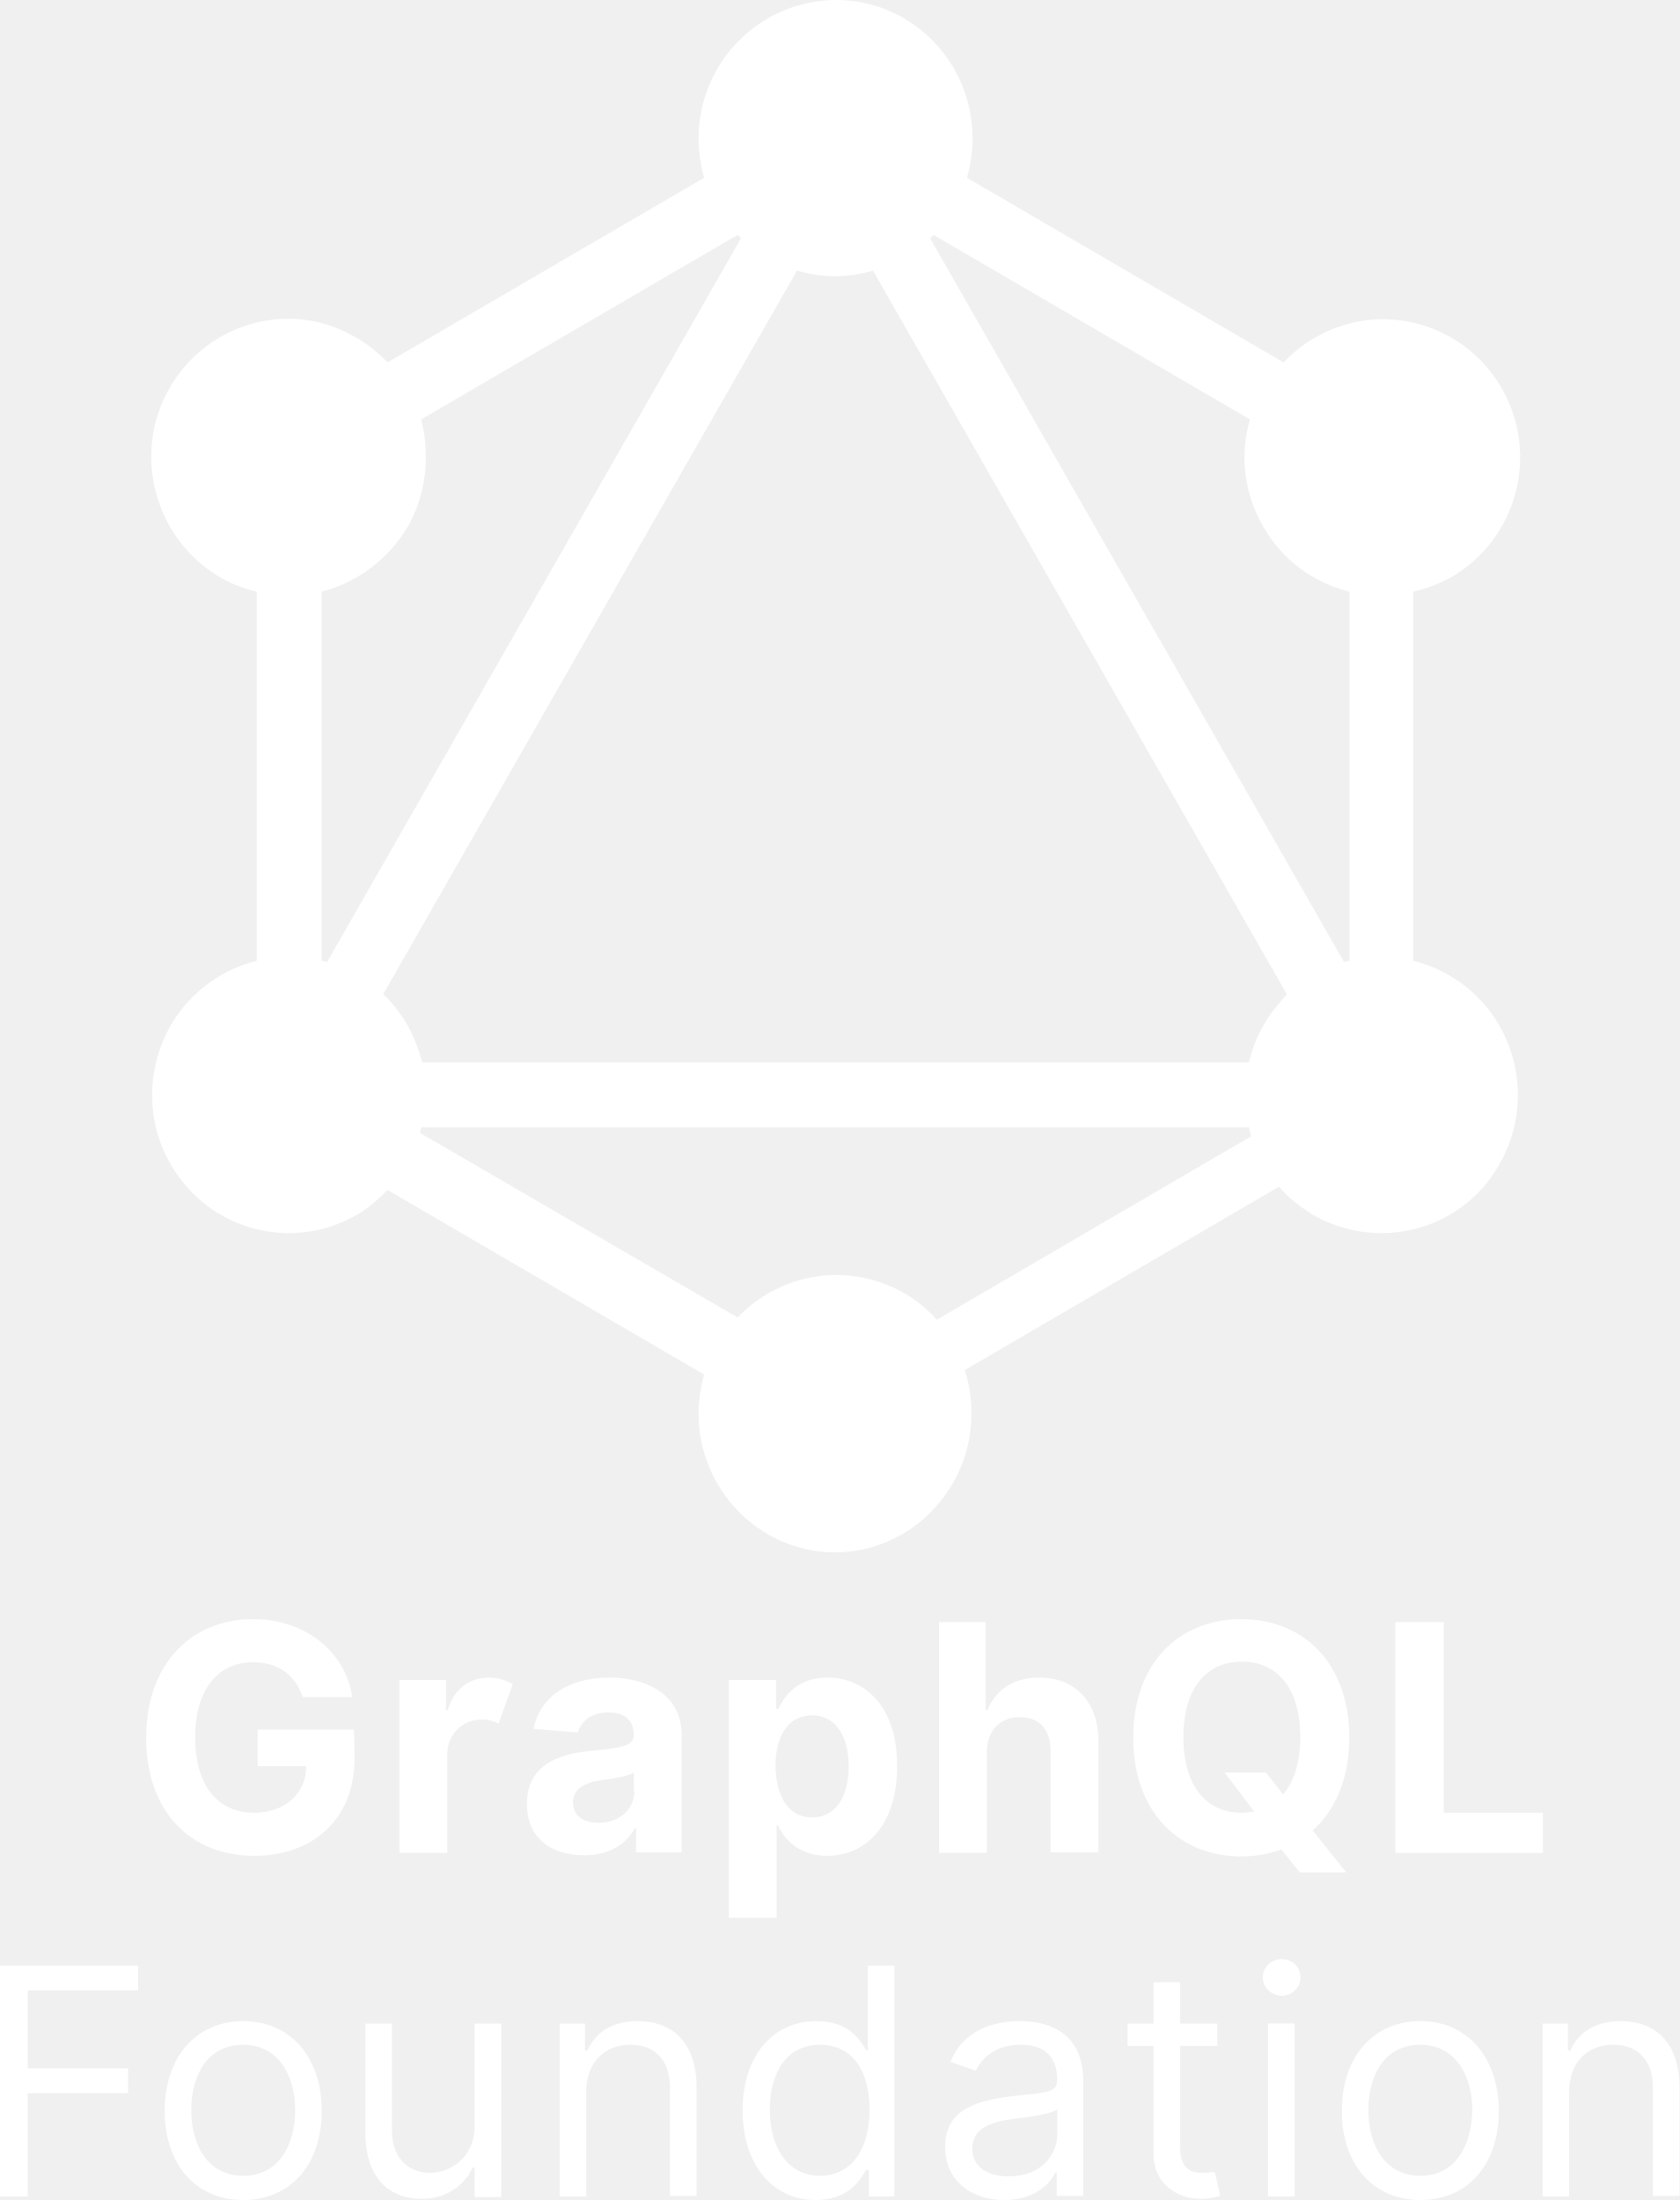
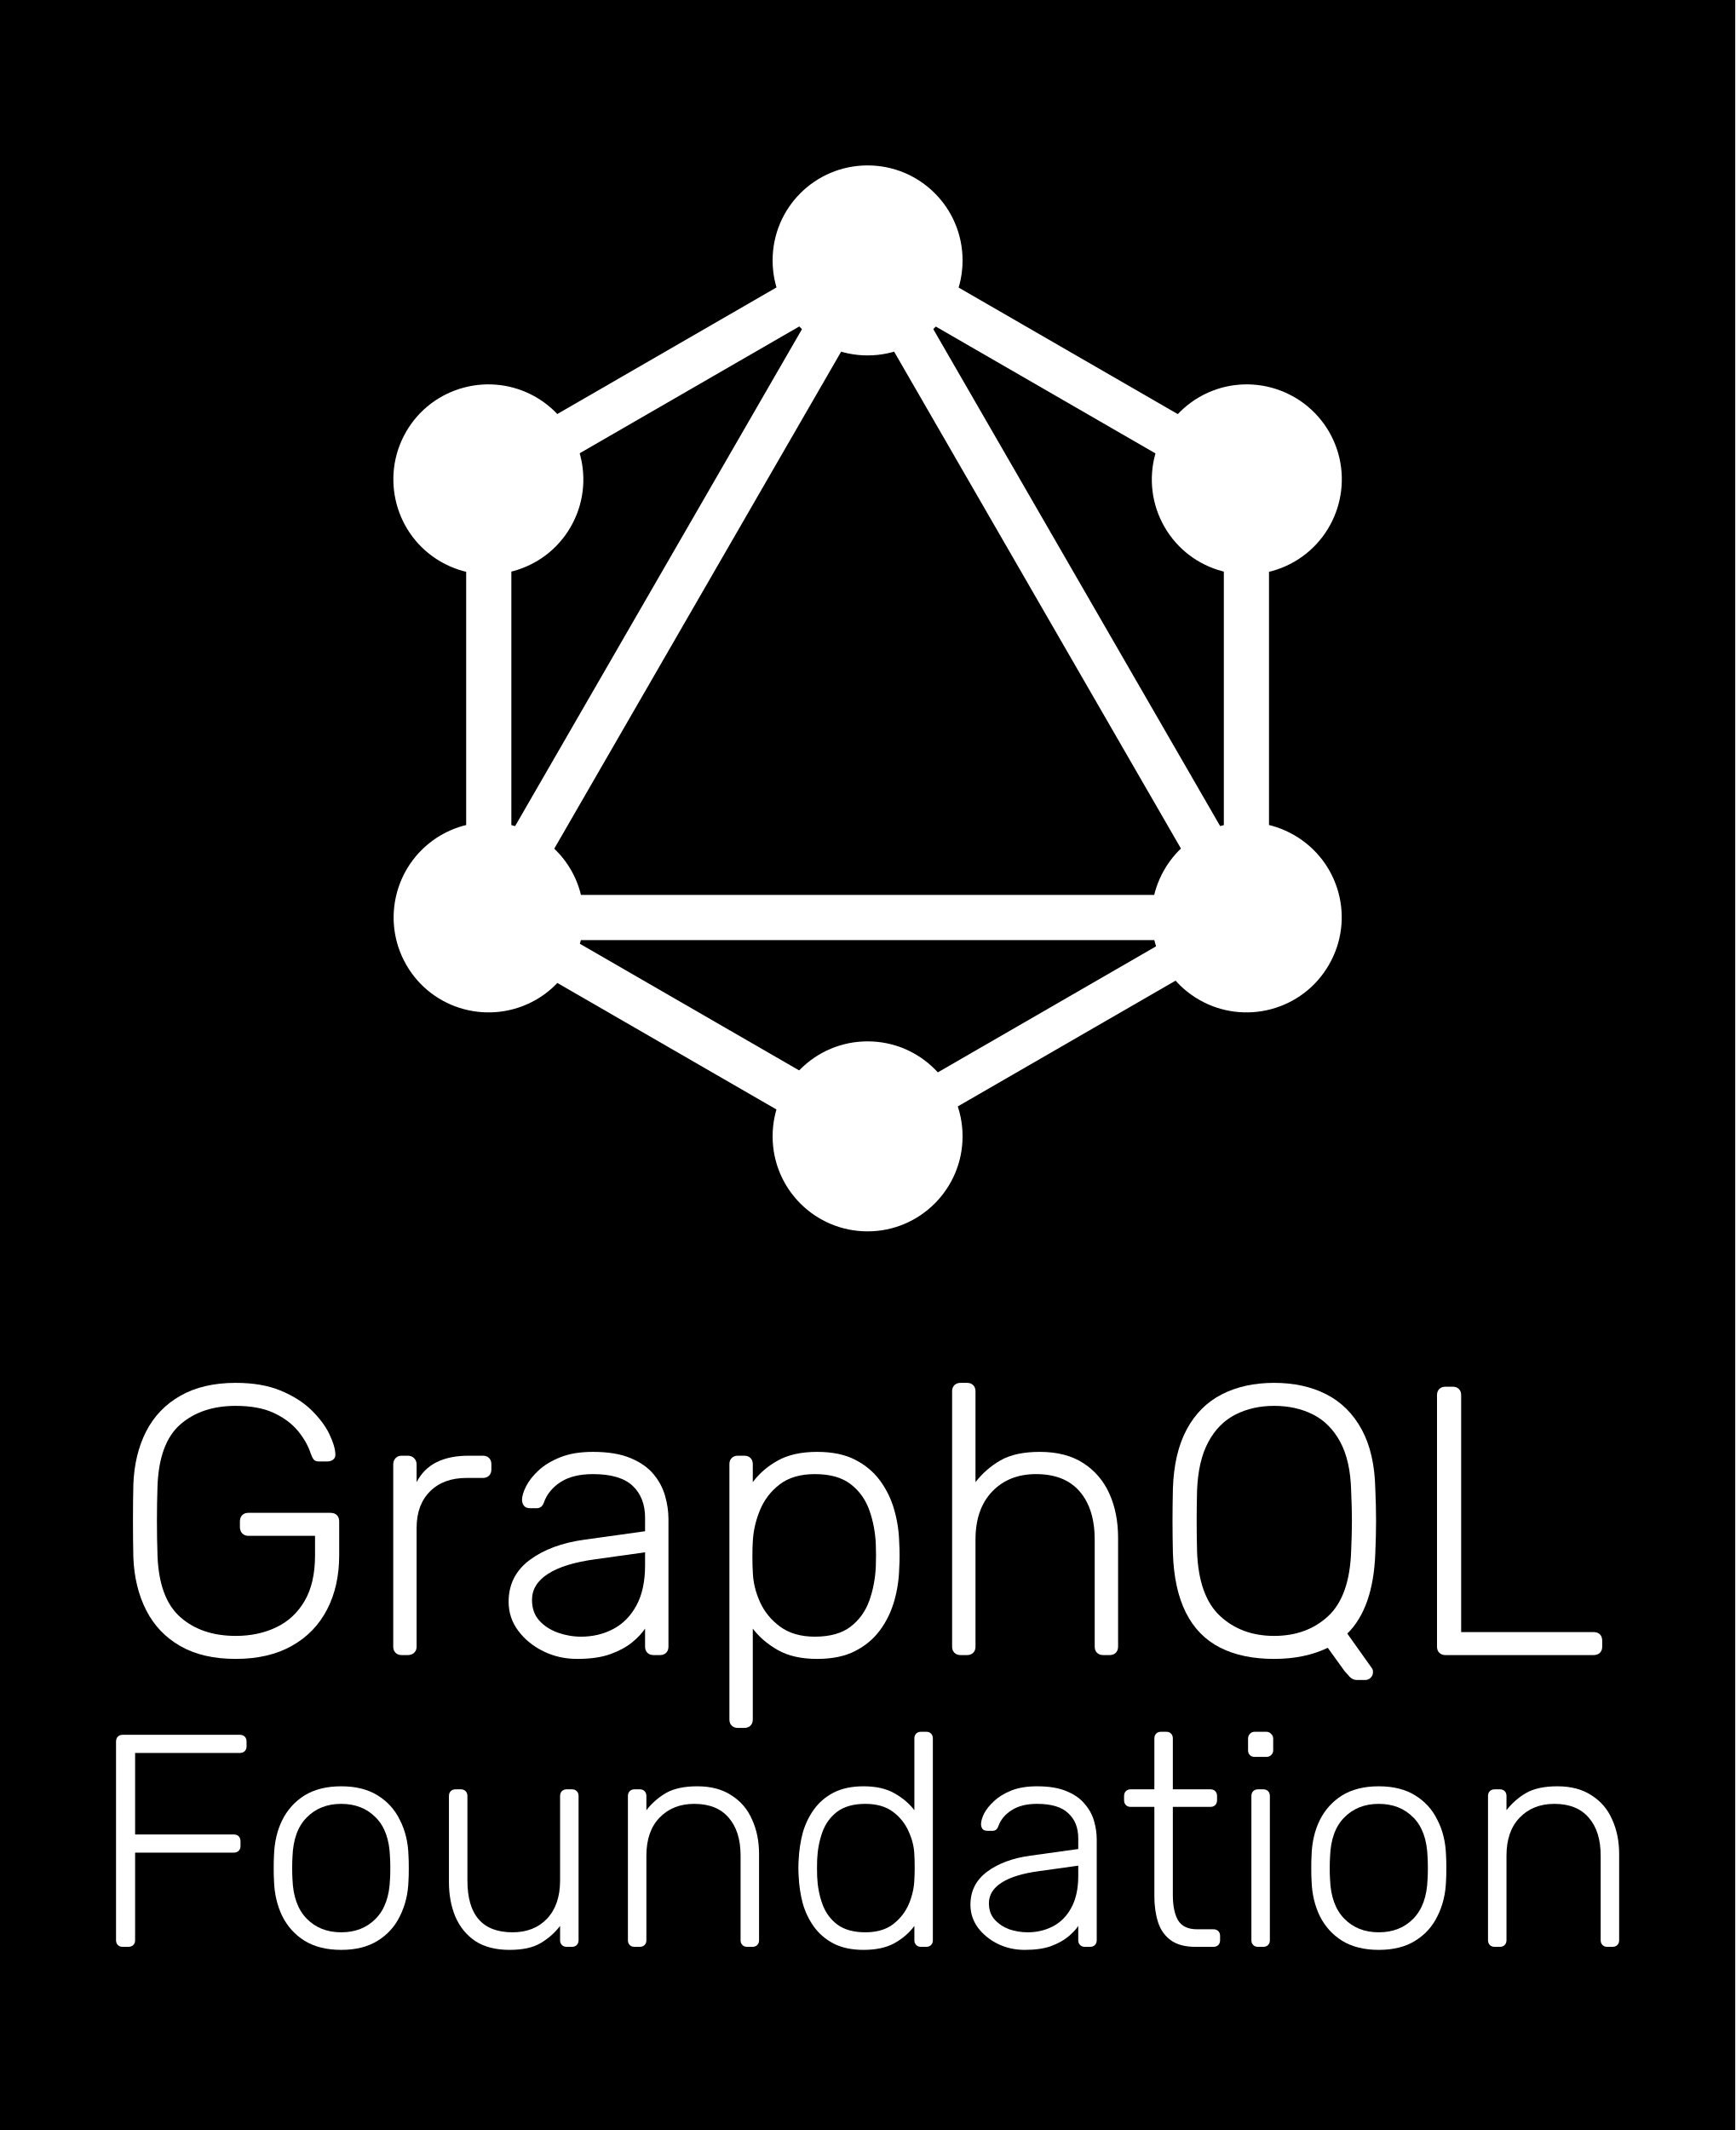
- <svg xmlns="http://www.w3.org/2000/svg" version="1.1" x="0" y="0" width="666.755" height="873.432" viewBox="0, 0, 666.755, 873.432">
-   <g id="Layer_1">
-     <path d="M11.015,831.013 L50.856,831.013 L50.856,821.17 L11.015,821.17 L11.015,790.234 L54.84,790.234 L54.84,780.391 L-0,780.391 L-0,872.026 L11.015,872.026 z" fill="#FFFFFF" id="polygon4" />
-     <path d="M96.556,802.421 C78.042,802.421 65.387,816.483 65.387,838.044 C65.387,859.371 77.808,873.432 96.556,873.432 C115.305,873.432 127.726,859.371 127.726,838.044 C127.726,816.483 115.071,802.421 96.556,802.421 z M96.556,863.824 C82.495,863.824 75.933,851.637 75.933,837.81 C75.933,823.982 82.26,811.796 96.556,811.796 C110.618,811.796 117.18,824.217 117.18,837.81 C117.18,851.637 110.618,863.824 96.556,863.824 z" fill="#FFFFFF" id="path6" />
-     <path d="M188.426,843.903 C188.426,856.793 178.583,862.652 170.614,862.652 C161.943,862.652 155.615,856.324 155.615,846.247 L155.615,803.359 L145.069,803.359 L145.069,846.95 C145.069,864.527 154.443,872.964 167.333,872.964 C177.645,872.964 184.442,867.339 187.723,860.543 L188.426,860.543 L188.426,872.261 L198.972,872.261 L198.972,803.359 L188.426,803.359 z" fill="#FFFFFF" id="path8" />
-     <path d="M253.109,802.421 C242.797,802.421 236.235,807.108 233.189,814.139 L232.251,814.139 L232.251,803.359 L222.174,803.359 L222.174,872.026 L232.72,872.026 L232.72,830.544 C232.72,818.592 240.219,811.796 250.297,811.796 C260.14,811.796 265.999,818.123 265.999,828.904 L265.999,871.792 L276.545,871.792 L276.545,828.201 C276.311,810.858 266.936,802.421 253.109,802.421 z" fill="#FFFFFF" id="path10" />
-     <path d="M344.978,814.139 L344.041,814.139 C341.697,810.624 337.713,802.421 324.12,802.421 C306.778,802.421 294.825,816.248 294.825,837.81 C294.825,859.605 306.778,873.432 323.886,873.432 C337.01,873.432 341.697,865.23 343.807,861.48 L344.978,861.48 L344.978,872.026 L355.056,872.026 L355.056,780.391 L344.51,780.391 L344.51,814.139 z M325.526,863.824 C312.402,863.824 305.606,852.106 305.606,837.575 C305.606,823.045 312.168,811.796 325.526,811.796 C338.416,811.796 345.213,822.107 345.213,837.575 C345.213,853.043 338.182,863.824 325.526,863.824 z" fill="#FFFFFF" id="path12" />
-     <path d="M404.74,802.421 C394.428,802.421 382.476,805.937 377.32,818.592 L387.398,822.107 C389.741,817.186 395.132,811.796 405.209,811.796 C415.052,811.796 419.739,816.952 419.739,825.857 C419.739,831.013 414.583,830.779 401.928,832.185 C389.272,833.826 375.211,836.638 375.211,852.34 C375.211,865.698 385.523,873.432 398.647,873.432 C410.599,873.432 416.927,867.105 419.036,862.417 L419.505,862.417 L419.505,871.792 L430.051,871.792 L430.051,826.795 C430.286,804.999 413.646,802.421 404.74,802.421 z M419.739,847.184 C419.739,855.855 412.943,864.058 400.522,864.058 C392.085,864.058 385.991,860.308 385.991,853.043 C385.991,845.075 393.257,842.497 401.459,841.325 C405.912,840.856 417.864,839.45 419.739,837.341 z" fill="#FFFFFF" id="path14" />
-     <path d="M477.626,862.652 C472.939,862.652 468.486,861.246 468.486,852.34 L468.486,812.264 L483.251,812.264 L483.251,803.359 L468.486,803.359 L468.486,786.953 L457.94,786.953 L457.94,803.359 L447.628,803.359 L447.628,812.264 L457.94,812.264 L457.94,855.152 C457.94,867.105 467.549,872.964 476.455,872.964 C480.439,872.964 482.782,872.261 484.423,871.792 L482.314,862.417 C481.376,862.183 479.97,862.652 477.626,862.652 z" fill="#FFFFFF" id="path16" />
-     <path d="M503.406,803.359 L513.952,803.359 L513.952,872.026 L503.406,872.026 z" fill="#FFFFFF" id="rect18" />
-     <path d="M508.796,777.813 C504.578,777.813 501.297,781.094 501.297,785.079 C501.297,789.063 504.812,792.344 508.796,792.344 C513.015,792.344 516.296,789.063 516.296,785.079 C516.296,780.86 513.015,777.813 508.796,777.813 z" fill="#FFFFFF" id="path20" />
-     <path d="M563.871,802.421 C545.356,802.421 532.701,816.483 532.701,838.044 C532.701,859.371 545.122,873.432 563.871,873.432 C582.62,873.432 595.041,859.371 595.041,838.044 C594.807,816.483 582.385,802.421 563.871,802.421 z M563.871,863.824 C549.809,863.824 543.247,851.637 543.247,837.81 C543.247,823.982 549.575,811.796 563.871,811.796 C577.933,811.796 584.495,824.217 584.495,837.81 C584.26,851.637 577.933,863.824 563.871,863.824 z" fill="#FFFFFF" id="path22" />
-     <path d="M643.319,802.421 C633.007,802.421 626.445,807.108 623.398,814.139 L622.461,814.139 L622.461,803.359 L612.384,803.359 L612.384,872.026 L622.93,872.026 L622.93,830.544 C622.93,818.592 630.429,811.796 640.507,811.796 C650.35,811.796 656.209,818.123 656.209,828.904 L656.209,871.792 L666.755,871.792 L666.755,828.201 C666.521,810.858 657.146,802.421 643.319,802.421 z" fill="#FFFFFF" id="path24" />
-     <path d="M140.527,686.647 L102.326,686.647 L102.326,701.177 L121.543,701.177 C121.543,712.661 112.403,719.692 100.92,719.692 C86.624,719.692 77.484,709.146 77.484,689.694 C77.484,670.945 86.389,659.93 100.451,659.93 C110.528,659.93 117.325,665.086 120.137,673.757 L139.824,673.757 C137.246,655.712 121.075,642.822 100.451,642.822 C76.312,642.822 58.032,660.164 58.032,689.928 C58.032,718.989 75.374,736.8 100.92,736.8 C124.121,736.8 140.761,722.27 140.761,698.131 z" fill="#FFFFFF" id="path26" />
-     <path d="M177.79,678.913 L177.087,678.913 L177.087,666.961 L158.572,666.961 L158.572,735.628 L177.556,735.628 L177.556,696.725 C177.556,688.288 183.649,682.663 191.383,682.663 C193.961,682.663 196.07,683.366 197.945,684.304 L203.57,668.601 C200.992,667.195 197.945,666.023 194.195,666.023 C186.461,666.023 180.133,670.476 177.79,678.913 z" fill="#FFFFFF" id="path28" />
-     <path d="M242.005,666.023 C225.131,666.023 214.35,673.992 211.772,686.413 L229.349,687.819 C230.755,683.366 234.739,679.851 241.536,679.851 C248.098,679.851 251.613,683.132 251.613,688.756 C251.613,693.209 246.926,693.912 234.974,695.084 C221.381,696.256 209.194,700.943 209.194,716.177 C209.194,729.769 218.803,736.566 231.927,736.566 C242.005,736.566 248.567,732.113 252.082,725.785 L252.551,725.785 L252.551,735.394 L270.597,735.394 L270.597,689.225 C270.831,672.82 256.769,666.023 242.005,666.023 z M251.848,711.021 C251.848,718.286 245.989,723.676 237.552,723.676 C231.693,723.676 227.474,720.864 227.474,715.708 C227.474,710.318 231.927,707.74 238.489,706.802 C242.708,706.333 249.504,705.162 251.613,703.755 L251.613,711.021 z" fill="#FFFFFF" id="path30" />
-     <path d="M328.484,666.023 C317,666.023 311.61,672.82 309.032,678.445 L308.094,678.445 L308.094,666.961 L289.345,666.961 L289.345,761.408 L308.329,761.408 L308.329,724.614 L308.797,724.614 C311.375,730.238 317.234,736.8 328.249,736.8 C343.951,736.8 356.138,724.379 356.138,701.412 C356.372,677.741 343.483,666.023 328.484,666.023 z M322.39,721.567 C313.25,721.567 308.094,713.599 307.86,701.177 C307.86,688.991 313.016,681.022 322.39,681.022 C331.765,681.022 336.921,689.225 336.921,701.177 C336.921,713.364 331.765,721.567 322.39,721.567 z" fill="#FFFFFF" id="path32" />
-     <path d="M412.619,666.023 C402.307,666.023 395.276,670.945 391.995,678.913 L391.292,678.913 L391.292,643.994 L372.778,643.994 L372.778,735.628 L391.761,735.628 L391.761,695.787 C391.761,686.882 397.151,681.726 404.885,681.726 C412.619,681.726 417.072,686.647 417.072,695.084 L417.072,735.394 L436.055,735.394 L436.055,691.803 C436.289,675.867 426.915,666.023 412.619,666.023 z" fill="#FFFFFF" id="path34" />
-     <path d="M534.252,743.128 L521.128,726.723 C530.033,718.755 535.658,706.099 535.658,689.928 C535.658,659.93 517.144,642.822 492.77,642.822 C468.397,642.822 449.882,659.93 449.882,689.928 C449.882,719.692 468.397,737.035 492.77,737.035 C498.395,737.035 503.785,736.097 508.707,734.222 L515.972,743.362 L534.252,743.362 z M509.41,712.427 L502.613,703.755 L486.208,703.755 L497.926,719.223 C496.286,719.458 494.645,719.692 493.005,719.692 C478.943,719.692 469.803,709.146 469.803,689.694 C469.803,670.242 478.943,659.696 493.005,659.696 C507.066,659.696 516.206,670.242 516.206,689.694 C516.206,699.771 513.628,707.505 509.41,712.427 z" fill="#FFFFFF" id="path36" />
-     <path d="M553.938,643.994 L553.938,735.628 L612.528,735.628 L612.528,719.692 L573.156,719.692 L573.156,643.994 z" fill="#FFFFFF" id="polygon38" />
-     <path d="M576.155,229.121 C602.353,214.024 611.233,180.277 596.136,154.079 C581.039,127.881 547.736,119.001 521.983,134.098 C517.098,136.762 513.102,140.314 509.55,143.867 L383.888,70.601 C385.22,65.717 386.108,60.388 386.108,55.06 C386.108,24.422 361.687,0 331.936,0 C302.186,0 277.32,24.422 277.32,55.06 C277.32,60.388 278.208,65.717 279.54,70.601 L153.879,143.867 C150.327,140.314 146.331,136.762 141.446,134.098 C115.692,118.557 82.39,127.881 67.293,154.079 C52.196,180.277 61.52,214.024 87.274,229.121 C91.715,231.785 96.599,233.561 101.927,234.893 L101.927,381.424 C97.043,382.756 92.159,384.533 87.718,387.197 C61.52,402.294 52.64,436.04 67.737,462.238 C82.834,488.436 115.692,497.317 141.89,482.22 C146.331,479.556 150.327,476.003 153.879,472.451 L279.54,545.717 C278.208,550.601 277.32,555.929 277.32,561.258 C277.32,591.452 301.742,616.318 331.492,616.318 C361.243,616.318 385.664,591.452 385.664,561.258 C385.664,555.041 384.776,549.269 383,543.94 L507.773,471.119 C511.326,475.559 516.21,479.112 521.094,482.22 C547.292,497.317 580.595,488.436 595.248,462.238 C610.345,436.04 601.464,402.294 575.266,387.197 C570.826,384.533 565.942,382.756 561.057,381.424 L561.057,234.893 C566.83,233.561 571.27,231.785 576.155,229.121 z M129.901,381.868 C129.013,381.868 128.569,381.424 127.681,381.424 L127.681,234.893 C141.446,231.341 153.879,222.461 161.872,209.14 C169.42,195.819 170.752,180.277 167.2,166.512 L292.862,93.247 C293.306,93.691 293.75,94.135 294.194,94.579 z M371.899,523.959 C362.131,512.858 347.478,506.198 331.936,506.198 C316.395,506.198 302.63,512.858 292.862,523.071 L166.756,449.805 C166.756,448.917 167.2,448.473 167.2,447.585 L495.785,447.585 C496.229,448.917 496.229,449.805 496.673,451.138 z M501.557,407.178 C498.893,411.619 497.117,416.503 495.785,421.831 L167.644,421.831 C166.312,416.947 164.536,412.063 161.872,407.178 C159.208,402.738 156.099,398.298 152.103,394.745 L316.395,107.456 C321.28,108.788 326.164,109.676 331.492,109.676 C336.821,109.676 341.705,108.788 346.589,107.456 L510.882,394.745 C507.773,398.298 504.221,402.294 501.557,407.178 z M535.748,381.424 C534.859,381.424 534.415,381.868 533.527,381.868 L369.235,94.579 C369.679,94.135 370.123,93.691 370.567,93.247 L496.229,166.512 C492.232,180.277 493.564,195.375 501.557,209.14 C509.106,222.461 521.539,231.341 535.748,234.893 C535.748,234.893 535.748,381.424 535.748,381.424 z" fill="#FFFFFF" id="path40" />
+ <svg xmlns="http://www.w3.org/2000/svg" version="1.1" x="0" y="0" width="1100" height="1350" viewBox="0 0 1100 1350" id="svg920">
+   <defs id="defs924" />
+   <rect style="fill:#000000;stroke-width:1" id="rect926" width="1100" height="1350" x="-6.5725203e-14" y="1.2079227e-13" />
+   <g id="GraphQL-mark" style="fill:#ffffff">
+     <path d="m 304.1,619.752 -24.802,-14.319 276.295,-478.545 24.802,14.32 z" fill="#e434aa" id="path871" style="fill:#ffffff" />
+     <path d="M 273.618,567.202 H 826.209 V 595.84 H 273.618 Z" fill="#e434aa" id="path873" style="fill:#ffffff" />
+     <path d="M 560.952,742.875 284.553,583.291 298.872,558.489 575.271,718.073 Z" fill="#e434aa" id="path875" style="fill:#ffffff" />
+     <path d="M 801.059,326.958 524.66,167.374 538.979,142.573 815.378,302.156 Z" fill="#e434aa" id="path877" style="fill:#ffffff" />
+     <path d="m 298.948,326.848 -14.319,-24.8 276.399,-159.584 14.319,24.8 z" fill="#e434aa" id="path879" style="fill:#ffffff" />
+     <path d="M 795.963,619.757 519.667,141.213 544.469,126.894 820.764,605.438 Z" fill="#e434aa" id="path881" style="fill:#ffffff" />
+     <path d="m 295.529,283.056 h 28.638 v 319.168 h -28.638 z" fill="#e434aa" id="path883" style="fill:#ffffff" />
+     <path d="m 775.833,283.056 h 28.638 v 319.168 h -28.638 z" fill="#e434aa" id="path885" style="fill:#ffffff" />
+     <path d="M 556.076,730.752 543.568,709.088 783.96,570.293 796.468,591.957 Z" fill="#e434aa" id="path887" style="fill:#ffffff" />
+     <path d="m 842.427,611.54 c -16.563,28.811 -53.483,38.645 -82.294,22.083 -28.811,-16.562 -38.645,-53.482 -22.083,-82.294 16.562,-28.811 53.482,-38.645 82.294,-22.082 28.983,16.734 38.817,53.482 22.083,82.293" fill="#e434aa" id="path889" style="fill:#ffffff" />
+     <path d="m 361.777,333.951 c -16.562,28.811 -53.482,38.645 -82.293,22.082 -28.811,-16.562 -38.645,-53.482 -22.083,-82.293 16.562,-28.811 53.482,-38.645 82.293,-22.083 28.812,16.735 38.646,53.482 22.083,82.294" fill="#e434aa" id="path891" style="fill:#ffffff" />
+     <path d="m 257.574,611.54 c -16.563,-28.811 -6.729,-65.559 22.082,-82.293 28.812,-16.563 65.559,-6.729 82.294,22.082 16.562,28.812 6.728,65.559 -22.083,82.294 -28.984,16.562 -65.731,6.728 -82.293,-22.083" fill="#e434aa" id="path893" style="fill:#ffffff" />
+     <path d="m 738.223,333.951 c -16.563,-28.812 -6.729,-65.559 22.083,-82.294 28.811,-16.562 65.558,-6.728 82.293,22.083 16.562,28.811 6.728,65.559 -22.083,82.293 -28.811,16.563 -65.731,6.729 -82.293,-22.082" fill="#e434aa" id="path895" style="fill:#ffffff" />
+     <path d="m 550,780.44 c -33.297,0 -60.211,-26.914 -60.211,-60.211 0,-33.296 26.914,-60.21 60.211,-60.21 33.297,0 60.211,26.914 60.211,60.21 0,33.125 -26.914,60.211 -60.211,60.211" fill="#e434aa" id="path897" style="fill:#ffffff" />
+     <path d="m 550,225.261 c -33.297,0 -60.211,-26.914 -60.211,-60.21 0,-33.297 26.914,-60.211 60.211,-60.211 33.297,0 60.211,26.914 60.211,60.211 0,33.296 -26.914,60.21 -60.211,60.21" fill="#e434aa" id="path899" style="fill:#ffffff" />
+   </g>
+   <g id="GraphQL-text-3" transform="translate(-478.779,716.64)" style="fill:#ffffff">
+     <path d="m 1395.102,332.35 q -2.43,0 -3.888,-1.458 -1.458,-1.458 -1.458,-3.888 V 167.596 q 0,-2.43 1.458,-3.888 1.458,-1.458 3.888,-1.458 h 4.617 q 2.43,0 3.888,1.458 1.458,1.458 1.458,3.888 V 317.77 h 83.835 q 2.673,0 4.131,1.458 1.458,1.458 1.458,4.131 v 3.645 q 0,2.43 -1.458,3.888 -1.458,1.458 -4.131,1.458 z" fill="#e434aa" id="path38" style="fill:#ffffff" />
+     <path d="m 1338.969,348.145 q -2.673,0 -4.618,-2.066 -1.944,-2.065 -3.158,-3.523 L 1320.5,327.733 q -14.579,7.047 -34.02,7.047 -20.168,0 -34.262,-7.169 -14.094,-7.168 -21.628,-22.113 -7.533,-14.944 -8.262,-37.786 -0.243,-10.935 -0.243,-20.412 0,-9.477 0.243,-20.412 0.729,-22.599 8.749,-37.544 8.018,-14.944 22.234,-22.234 14.215,-7.29 33.169,-7.29 18.954,0 33.17,7.29 14.215,7.29 22.356,22.234 8.14,14.945 8.626,37.544 0.487,10.935 0.487,20.412 0,9.477 -0.487,20.412 -1.215,34.749 -17.739,51.03 l 15.552,21.87 q 0.243,0.243 0.487,0.85 0.242,0.608 0.242,1.823 0,1.944 -1.458,3.402 -1.457,1.458 -3.402,1.458 z M 1286.48,320.2 q 20.899,0 34.385,-12.636 13.486,-12.636 14.458,-41.067 0.486,-10.935 0.486,-19.197 0,-8.262 -0.486,-19.197 -0.485,-18.954 -6.925,-30.861 -6.44,-11.907 -17.253,-17.375 -10.813,-5.467 -24.665,-5.467 -13.608,0 -24.421,5.467 -10.814,5.468 -17.253,17.375 -6.44,11.907 -7.169,30.861 -0.242,10.935 -0.242,19.197 0,8.262 0.242,19.197 0.972,28.431 14.581,41.067 13.607,12.636 34.262,12.636 z" fill="#e434aa" id="path40" style="fill:#ffffff" />
+     <path d="m 1087.707,332.35 q -2.43,0 -3.888,-1.458 -1.458,-1.458 -1.458,-3.888 V 165.166 q 0,-2.43 1.458,-3.888 1.458,-1.458 3.888,-1.458 h 4.131 q 2.43,0 3.888,1.458 1.458,1.458 1.458,3.888 v 57.591 q 6.561,-8.505 15.916,-13.851 9.356,-5.346 24.908,-5.346 16.524,0 27.58,7.168 11.057,7.169 16.524,19.44 5.468,12.272 5.468,27.824 v 69.012 q 0,2.43 -1.458,3.888 -1.458,1.458 -3.888,1.458 h -4.131 q -2.43,0 -3.888,-1.458 -1.458,-1.458 -1.458,-3.888 v -67.797 q 0,-19.44 -9.477,-30.497 -9.477,-11.056 -27.702,-11.056 -17.253,0 -27.824,11.056 -10.57,11.057 -10.57,30.497 v 67.797 q 0,2.43 -1.458,3.888 -1.458,1.458 -3.888,1.458 z" fill="#e434aa" id="path42" style="fill:#ffffff" />
+     <path d="m 946.524,378.52 q -2.43,0 -3.888,-1.458 -1.458,-1.458 -1.458,-3.888 V 211.336 q 0,-2.43 1.458,-3.888 1.458,-1.458 3.888,-1.458 h 4.131 q 2.43,0 3.888,1.458 1.458,1.458 1.458,3.888 v 11.421 q 6.075,-8.262 15.916,-13.73 9.842,-5.467 24.908,-5.467 14.337,0 24.057,4.981 9.72,4.982 15.795,13.244 6.075,8.262 8.991,18.468 2.916,10.206 3.159,20.898 0.243,3.645 0.243,8.019 0,4.374 -0.243,8.019 -0.243,10.692 -3.159,20.898 -2.916,10.206 -8.991,18.468 -6.075,8.262 -15.795,13.243 -9.72,4.982 -24.057,4.982 -15.066,0 -24.908,-5.589 -9.841,-5.589 -15.916,-13.608 v 57.591 q 0,2.43 -1.458,3.888 -1.458,1.458 -3.888,1.458 z m 48.843,-57.834 q 14.337,0 22.599,-6.318 8.262,-6.318 11.907,-16.524 3.645,-10.206 4.131,-21.87 0.243,-6.804 0,-13.608 -0.486,-11.664 -4.131,-21.87 -3.645,-10.206 -11.907,-16.524 -8.262,-6.318 -22.599,-6.318 -13.851,0 -22.356,6.561 -8.505,6.561 -12.515,16.402 -4.009,9.842 -4.495,19.805 -0.243,3.645 -0.243,9.477 0,5.832 0.243,9.477 0.243,9.72 4.495,19.197 4.253,9.477 12.879,15.795 8.627,6.318 21.992,6.318 z" fill="#e434aa" id="path44" style="fill:#ffffff" />
+     <path d="m 844.707,334.78 q -11.664,0 -21.506,-4.86 -9.841,-4.86 -15.916,-13.001 -6.075,-8.14 -6.075,-18.346 0,-16.524 13.365,-26.487 13.365,-9.963 34.749,-12.879 l 38.394,-5.346 v -8.505 q 0,-12.879 -7.898,-20.291 -7.897,-7.411 -25.15,-7.411 -12.636,0 -20.412,4.981 -7.776,4.982 -10.692,13.001 -1.215,3.645 -4.617,3.645 h -3.888 q -2.916,0 -4.131,-1.58 -1.215,-1.579 -1.215,-3.766 0,-3.402 2.551,-8.505 2.552,-5.103 7.898,-10.085 5.346,-4.981 13.851,-8.383 8.505,-3.402 20.655,-3.402 14.337,0 23.692,3.888 9.356,3.888 14.58,10.084 5.225,6.197 7.412,13.73 2.187,7.533 2.187,14.823 v 80.919 q 0,2.43 -1.458,3.888 -1.458,1.458 -3.888,1.458 h -4.131 q -2.43,0 -3.888,-1.458 -1.458,-1.458 -1.458,-3.888 v -11.421 q -2.916,4.374 -8.262,8.748 -5.346,4.374 -13.73,7.411 -8.383,3.038 -21.019,3.038 z m 2.43,-14.094 q 11.178,0 20.412,-4.86 9.234,-4.86 14.701,-14.944 5.468,-10.085 5.468,-25.394 v -8.262 l -31.347,4.374 q -19.926,2.673 -30.132,9.234 -10.206,6.561 -10.206,16.524 0,8.019 4.617,13.122 4.617,5.103 11.785,7.654 7.169,2.552 14.702,2.552 z" fill="#e434aa" id="path46" style="fill:#ffffff" />
+     <path d="m 733.413,332.35 q -2.43,0 -3.888,-1.458 -1.458,-1.458 -1.458,-3.888 V 211.579 q 0,-2.43 1.458,-4.01 1.458,-1.579 3.888,-1.579 h 3.888 q 2.43,0 4.009,1.579 1.58,1.58 1.58,4.01 v 11.178 q 4.374,-8.505 12.636,-12.636 8.262,-4.131 20.412,-4.131 h 8.991 q 2.43,0 3.888,1.458 1.458,1.458 1.458,3.888 v 3.402 q 0,2.43 -1.458,3.888 -1.458,1.458 -3.888,1.458 H 774.48 q -14.58,0 -23.085,8.505 -8.505,8.505 -8.505,23.085 v 75.33 q 0,2.43 -1.58,3.888 -1.579,1.458 -4.009,1.458 z" fill="#e434aa" id="path48" style="fill:#ffffff" />
+     <path d="m 628.194,334.78 q -20.898,0 -35.114,-8.141 -14.215,-8.14 -21.627,-22.72 -7.411,-14.58 -8.141,-33.534 -0.242,-10.935 -0.242,-23.085 0,-12.15 0.242,-23.085 0.73,-19.197 8.141,-33.656 7.412,-14.458 21.749,-22.599 14.337,-8.14 34.992,-8.14 16.767,0 28.673,4.981 11.908,4.982 19.44,12.393 7.534,7.412 11.179,14.945 3.644,7.533 3.888,12.636 0.243,2.187 -1.215,3.523 -1.458,1.337 -3.888,1.337 h -5.347 q -2.187,0 -3.158,-1.094 -0.972,-1.093 -1.944,-3.766 -2.43,-7.533 -8.141,-14.459 -5.71,-6.925 -15.309,-11.421 -9.599,-4.495 -24.178,-4.495 -21.627,0 -35.114,11.785 -13.486,11.786 -14.458,39.245 -0.729,21.87 0,43.74 0.972,27.216 14.458,39.123 13.487,11.907 35.114,11.907 14.337,0 25.758,-5.468 11.42,-5.467 17.982,-16.767 6.561,-11.299 6.561,-28.795 v -12.393 h -42.282 q -2.43,0 -3.888,-1.58 -1.458,-1.579 -1.458,-4.009 v -3.402 q 0,-2.673 1.458,-4.131 1.458,-1.458 3.888,-1.458 h 52.002 q 2.673,0 4.131,1.458 1.458,1.458 1.458,4.131 v 21.384 q 0,19.44 -7.655,34.263 -7.654,14.823 -22.356,23.085 -14.702,8.262 -35.599,8.262 z" fill="#e434aa" id="path50" style="fill:#ffffff" />
+   </g>
+   <g id="g1154" transform="translate(-489.5145,806.1487)" style="fill:#ffffff">
+     <path d="m 567.294,427.769 q -1.92,0 -3.072,-1.152 -1.152,-1.152 -1.152,-3.072 v -125.76 q 0,-2.112 1.152,-3.264 1.152,-1.152 3.072,-1.152 h 74.112 q 2.112,0 3.264,1.152 1.152,1.152 1.152,3.264 v 2.88 q 0,1.92 -1.152,3.072 -1.152,1.152 -3.264,1.152 h -66.24 v 51.648 h 62.4 q 2.112,0 3.264,1.152 1.152,1.152 1.152,3.264 v 2.88 q 0,1.92 -1.152,3.072 -1.152,1.152 -3.264,1.152 h -62.4 v 55.488 q 0,1.92 -1.152,3.072 -1.152,1.152 -3.264,1.152 z" style="font-style:normal;font-variant:normal;font-weight:300;font-stretch:normal;font-size:192px;line-height:1.25;font-family:Rubik;-inkscape-font-specification:'Rubik, Light';font-variant-ligatures:normal;font-variant-caps:normal;font-variant-numeric:normal;font-variant-east-asian:normal;fill:#ffffff;fill-opacity:1;stroke:none" id="path1113" />
+     <path d="m 705.84,429.689 q -13.824,0 -23.232,-5.76 -9.216,-5.76 -14.208,-15.744 -4.8,-9.984 -5.184,-22.272 -0.192,-2.88 -0.192,-8.064 0,-5.184 0.192,-8.064 0.384,-12.48 5.184,-22.272 4.992,-9.984 14.208,-15.744 9.408,-5.76 23.232,-5.76 13.824,0 23.04,5.76 9.408,5.76 14.208,15.744 4.992,9.792 5.376,22.272 0.192,2.88 0.192,8.064 0,5.184 -0.192,8.064 -0.384,12.288 -5.376,22.272 -4.8,9.984 -14.208,15.744 -9.216,5.76 -23.04,5.76 z m 0,-11.136 q 13.44,0 21.888,-8.64 8.448,-8.64 9.024,-24.96 0.192,-2.88 0.192,-7.104 0,-4.224 -0.192,-7.104 -0.576,-16.512 -9.024,-24.96 -8.448,-8.64 -21.888,-8.64 -13.44,0 -21.888,8.64 -8.448,8.448 -9.024,24.96 -0.192,2.88 -0.192,7.104 0,4.224 0.192,7.104 0.576,16.32 9.024,24.96 8.448,8.64 21.888,8.64 z" style="font-style:normal;font-variant:normal;font-weight:300;font-stretch:normal;font-size:192px;line-height:1.25;font-family:Rubik;-inkscape-font-specification:'Rubik, Light';font-variant-ligatures:normal;font-variant-caps:normal;font-variant-numeric:normal;font-variant-east-asian:normal;fill:#ffffff;fill-opacity:1;stroke:none" id="path1115" />
+     <path d="m 812.514,429.689 q -13.056,0 -21.696,-5.568 -8.448,-5.76 -12.672,-15.552 -4.032,-9.792 -4.032,-21.888 v -54.528 q 0,-1.92 1.152,-3.072 1.152,-1.152 3.072,-1.152 h 3.264 q 1.92,0 3.072,1.152 1.152,1.152 1.152,3.072 v 53.568 q 0,32.832 28.608,32.832 13.632,0 21.888,-8.64 8.256,-8.832 8.256,-24.192 v -53.568 q 0,-1.92 1.152,-3.072 1.152,-1.152 3.072,-1.152 h 3.264 q 1.92,0 3.072,1.152 1.152,1.152 1.152,3.072 v 91.392 q 0,1.92 -1.152,3.072 -1.152,1.152 -3.072,1.152 h -3.264 q -1.92,0 -3.072,-1.152 -1.152,-1.152 -1.152,-3.072 v -9.024 q -5.184,6.72 -12.48,10.944 -7.104,4.224 -19.584,4.224 z" style="font-style:normal;font-variant:normal;font-weight:300;font-stretch:normal;font-size:192px;line-height:1.25;font-family:Rubik;-inkscape-font-specification:'Rubik, Light';font-variant-ligatures:normal;font-variant-caps:normal;font-variant-numeric:normal;font-variant-east-asian:normal;fill:#ffffff;fill-opacity:1;stroke:none" id="path1117" />
+     <path d="m 891.798,427.769 q -1.92,0 -3.072,-1.152 -1.152,-1.152 -1.152,-3.072 v -91.392 q 0,-1.92 1.152,-3.072 1.152,-1.152 3.072,-1.152 h 3.264 q 1.92,0 3.072,1.152 1.152,1.152 1.152,3.072 v 9.024 q 5.184,-6.72 12.48,-10.944 7.488,-4.224 19.776,-4.224 13.056,0 21.696,5.76 8.832,5.568 13.056,15.36 4.416,9.6 4.416,21.888 v 54.528 q 0,1.92 -1.152,3.072 -1.152,1.152 -3.072,1.152 h -3.264 q -1.92,0 -3.072,-1.152 -1.152,-1.152 -1.152,-3.072 v -53.568 q 0,-15.36 -7.488,-24 -7.488,-8.832 -21.888,-8.832 -13.632,0 -22.08,8.832 -8.256,8.64 -8.256,24 v 53.568 q 0,1.92 -1.152,3.072 -1.152,1.152 -3.072,1.152 z" style="font-style:normal;font-variant:normal;font-weight:300;font-stretch:normal;font-size:192px;line-height:1.25;font-family:Rubik;-inkscape-font-specification:'Rubik, Light';font-variant-ligatures:normal;font-variant-caps:normal;font-variant-numeric:normal;font-variant-east-asian:normal;fill:#ffffff;fill-opacity:1;stroke:none" id="path1119" />
+     <path d="m 1036.92,429.689 q -11.136,0 -19.008,-4.032 -7.68,-4.032 -12.48,-10.752 -4.8,-6.72 -7.104,-14.976 -2.112,-8.256 -2.496,-16.704 -0.192,-2.88 -0.192,-5.376 0,-2.496 0.192,-5.376 0.384,-8.448 2.496,-16.704 2.304,-8.256 7.104,-14.976 4.8,-6.72 12.48,-10.752 7.872,-4.032 19.008,-4.032 11.904,0 19.584,4.416 7.872,4.416 12.672,10.752 v -45.504 q 0,-1.92 1.152,-3.072 1.152,-1.152 3.072,-1.152 h 3.264 q 1.92,0 3.072,1.152 1.152,1.152 1.152,3.072 v 127.872 q 0,1.92 -1.152,3.072 -1.152,1.152 -3.072,1.152 h -3.264 q -1.92,0 -3.072,-1.152 -1.152,-1.152 -1.152,-3.072 v -9.024 q -4.8,6.528 -12.672,10.944 -7.68,4.224 -19.584,4.224 z m 1.152,-11.136 q 10.944,0 17.664,-5.184 6.72,-5.184 9.984,-12.864 3.264,-7.872 3.456,-15.744 0.192,-2.88 0.192,-7.488 0,-4.608 -0.192,-7.488 -0.192,-7.68 -3.648,-15.168 -3.264,-7.488 -9.984,-12.48 -6.72,-4.992 -17.472,-4.992 -11.136,0 -17.856,4.992 -6.528,4.992 -9.408,13.056 -2.88,8.064 -3.264,17.28 -0.192,5.376 0,10.752 0.384,9.216 3.264,17.28 2.88,8.064 9.408,13.056 6.72,4.992 17.856,4.992 z" style="font-style:normal;font-variant:normal;font-weight:300;font-stretch:normal;font-size:192px;line-height:1.25;font-family:Rubik;-inkscape-font-specification:'Rubik, Light';font-variant-ligatures:normal;font-variant-caps:normal;font-variant-numeric:normal;font-variant-east-asian:normal;fill:#ffffff;fill-opacity:1;stroke:none" id="path1121" />
+     <path d="m 1139.079,429.689 q -9.216,0 -17.088,-3.84 -7.68,-3.84 -12.48,-10.176 -4.8,-6.528 -4.8,-14.592 0,-13.056 10.56,-20.928 10.56,-7.872 27.456,-10.176 l 30.336,-4.224 v -6.72 q 0,-10.176 -6.336,-15.936 -6.144,-5.952 -19.776,-5.952 -9.984,0 -16.128,4.032 -6.144,3.84 -8.448,10.176 -0.96,2.88 -3.648,2.88 h -3.072 q -2.304,0 -3.264,-1.152 -0.96,-1.344 -0.96,-3.072 0,-2.688 1.92,-6.72 2.112,-4.032 6.336,-7.872 4.224,-4.032 10.944,-6.72 6.72,-2.688 16.32,-2.688 11.328,0 18.624,3.072 7.488,3.072 11.52,8.064 4.224,4.8 5.952,10.752 1.728,5.952 1.728,11.712 v 63.936 q 0,1.92 -1.152,3.072 -1.152,1.152 -3.072,1.152 h -3.264 q -1.92,0 -3.072,-1.152 -1.152,-1.152 -1.152,-3.072 v -9.024 q -2.304,3.456 -6.528,6.912 -4.224,3.456 -10.944,5.952 -6.528,2.304 -16.512,2.304 z m 1.92,-11.136 q 8.832,0 16.128,-3.84 7.296,-3.84 11.52,-11.712 4.416,-8.064 4.416,-20.16 v -6.528 l -24.768,3.456 q -15.744,2.112 -23.808,7.296 -8.064,5.184 -8.064,13.056 0,6.336 3.648,10.368 3.648,4.032 9.216,6.144 5.76,1.92 11.712,1.92 z" style="font-style:normal;font-variant:normal;font-weight:300;font-stretch:normal;font-size:192px;line-height:1.25;font-family:Rubik;-inkscape-font-specification:'Rubik, Light';font-variant-ligatures:normal;font-variant-caps:normal;font-variant-numeric:normal;font-variant-east-asian:normal;fill:#ffffff;fill-opacity:1;stroke:none" id="path1123" />
+     <path d="m 1247.424,427.769 q -9.984,0 -15.744,-4.224 -5.76,-4.224 -8.064,-11.52 -2.304,-7.296 -2.304,-16.32 v -56.64 h -14.976 q -1.92,0 -3.072,-1.152 -1.152,-1.152 -1.152,-3.072 v -2.688 q 0,-1.92 1.152,-3.072 1.152,-1.152 3.072,-1.152 h 14.976 v -32.256 q 0,-1.92 1.152,-3.072 1.152,-1.152 3.072,-1.152 h 3.264 q 1.92,0 3.072,1.152 1.152,1.152 1.152,3.072 v 32.256 h 23.808 q 1.92,0 3.072,1.152 1.152,1.152 1.152,3.072 v 2.688 q 0,1.92 -1.152,3.072 -1.152,1.152 -3.072,1.152 h -23.808 v 55.872 q 0,10.176 3.264,15.936 3.456,5.76 12.096,5.76 h 10.368 q 1.92,0 3.072,1.152 1.152,1.152 1.152,3.072 v 2.688 q 0,1.92 -1.152,3.072 -1.152,1.152 -3.072,1.152 z" style="font-style:normal;font-variant:normal;font-weight:300;font-stretch:normal;font-size:192px;line-height:1.25;font-family:Rubik;-inkscape-font-specification:'Rubik, Light';font-variant-ligatures:normal;font-variant-caps:normal;font-variant-numeric:normal;font-variant-east-asian:normal;fill:#ffffff;fill-opacity:1;stroke:none" id="path1125" />
+     <path d="m 1287.048,427.769 q -1.92,0 -3.072,-1.152 -1.152,-1.152 -1.152,-3.072 v -91.392 q 0,-1.92 1.152,-3.072 1.152,-1.152 3.072,-1.152 h 3.264 q 1.92,0 3.072,1.152 1.152,1.152 1.152,3.072 v 91.392 q 0,1.92 -1.152,3.072 -1.152,1.152 -3.072,1.152 z m -2.112,-120.384 q -1.92,0 -3.072,-1.152 -1.152,-1.152 -1.152,-3.072 v -7.296 q 0,-1.92 1.152,-3.072 1.152,-1.344 3.072,-1.344 h 7.296 q 1.92,0 3.072,1.344 1.344,1.152 1.344,3.072 v 7.296 q 0,1.92 -1.344,3.072 -1.152,1.152 -3.072,1.152 z" style="font-style:normal;font-variant:normal;font-weight:300;font-stretch:normal;font-size:192px;line-height:1.25;font-family:Rubik;-inkscape-font-specification:'Rubik, Light';font-variant-ligatures:normal;font-variant-caps:normal;font-variant-numeric:normal;font-variant-east-asian:normal;fill:#ffffff;fill-opacity:1;stroke:none" id="path1127" />
+     <path d="m 1363.59,429.689 q -13.824,0 -23.232,-5.76 -9.216,-5.76 -14.208,-15.744 -4.8,-9.984 -5.184,-22.272 -0.192,-2.88 -0.192,-8.064 0,-5.184 0.192,-8.064 0.384,-12.48 5.184,-22.272 4.992,-9.984 14.208,-15.744 9.408,-5.76 23.232,-5.76 13.824,0 23.04,5.76 9.408,5.76 14.208,15.744 4.992,9.792 5.376,22.272 0.192,2.88 0.192,8.064 0,5.184 -0.192,8.064 -0.384,12.288 -5.376,22.272 -4.8,9.984 -14.208,15.744 -9.216,5.76 -23.04,5.76 z m 0,-11.136 q 13.44,0 21.888,-8.64 8.448,-8.64 9.024,-24.96 0.192,-2.88 0.192,-7.104 0,-4.224 -0.192,-7.104 -0.576,-16.512 -9.024,-24.96 -8.448,-8.64 -21.888,-8.64 -13.44,0 -21.888,8.64 -8.448,8.448 -9.024,24.96 -0.192,2.88 -0.192,7.104 0,4.224 0.192,7.104 0.576,16.32 9.024,24.96 8.448,8.64 21.888,8.64 z" style="font-style:normal;font-variant:normal;font-weight:300;font-stretch:normal;font-size:192px;line-height:1.25;font-family:Rubik;-inkscape-font-specification:'Rubik, Light';font-variant-ligatures:normal;font-variant-caps:normal;font-variant-numeric:normal;font-variant-east-asian:normal;fill:#ffffff;fill-opacity:1;stroke:none" id="path1129" />
+     <path d="m 1437.048,427.769 q -1.92,0 -3.072,-1.152 -1.152,-1.152 -1.152,-3.072 v -91.392 q 0,-1.92 1.152,-3.072 1.152,-1.152 3.072,-1.152 h 3.264 q 1.92,0 3.072,1.152 1.152,1.152 1.152,3.072 v 9.024 q 5.184,-6.72 12.48,-10.944 7.488,-4.224 19.776,-4.224 13.056,0 21.696,5.76 8.832,5.568 13.056,15.36 4.416,9.6 4.416,21.888 v 54.528 q 0,1.92 -1.152,3.072 -1.152,1.152 -3.072,1.152 h -3.264 q -1.92,0 -3.072,-1.152 -1.152,-1.152 -1.152,-3.072 v -53.568 q 0,-15.36 -7.488,-24 -7.488,-8.832 -21.888,-8.832 -13.632,0 -22.08,8.832 -8.256,8.64 -8.256,24 v 53.568 q 0,1.92 -1.152,3.072 -1.152,1.152 -3.072,1.152 z" style="font-style:normal;font-variant:normal;font-weight:300;font-stretch:normal;font-size:192px;line-height:1.25;font-family:Rubik;-inkscape-font-specification:'Rubik, Light';font-variant-ligatures:normal;font-variant-caps:normal;font-variant-numeric:normal;font-variant-east-asian:normal;fill:#ffffff;fill-opacity:1;stroke:none" id="path1131" />
  </g>
</svg>
